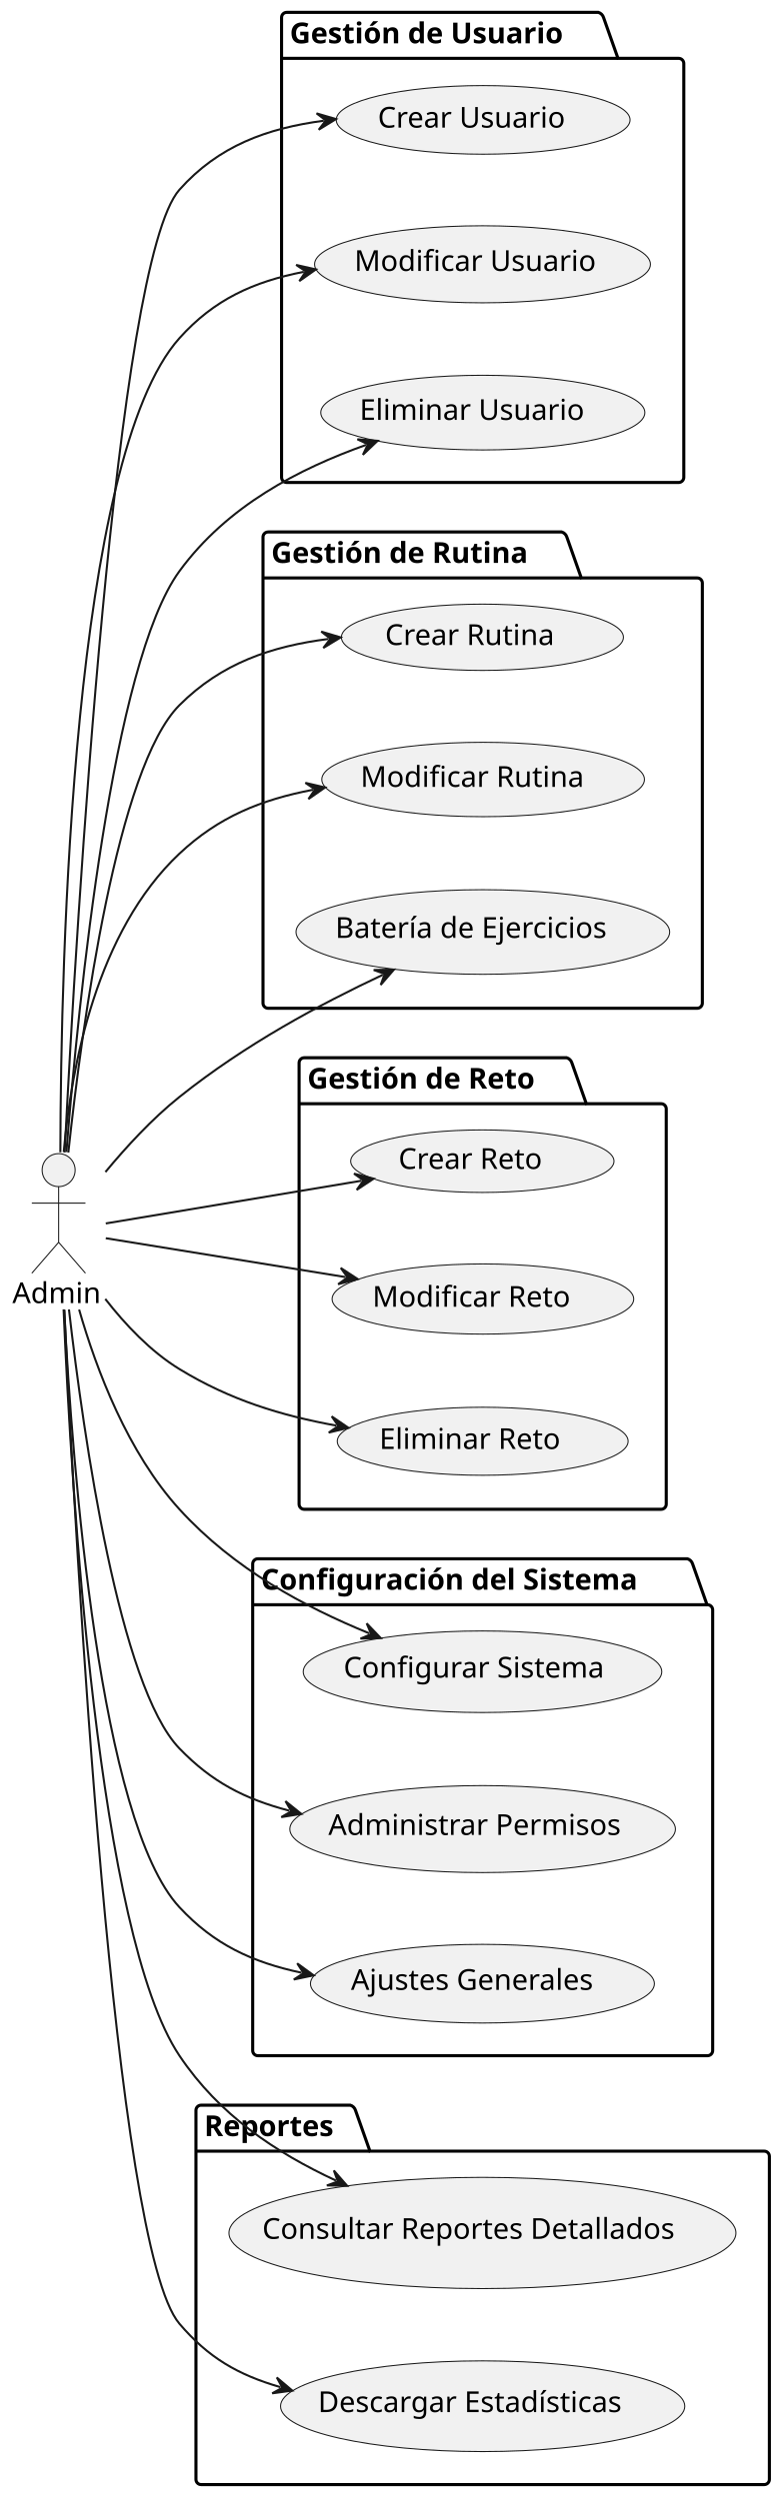
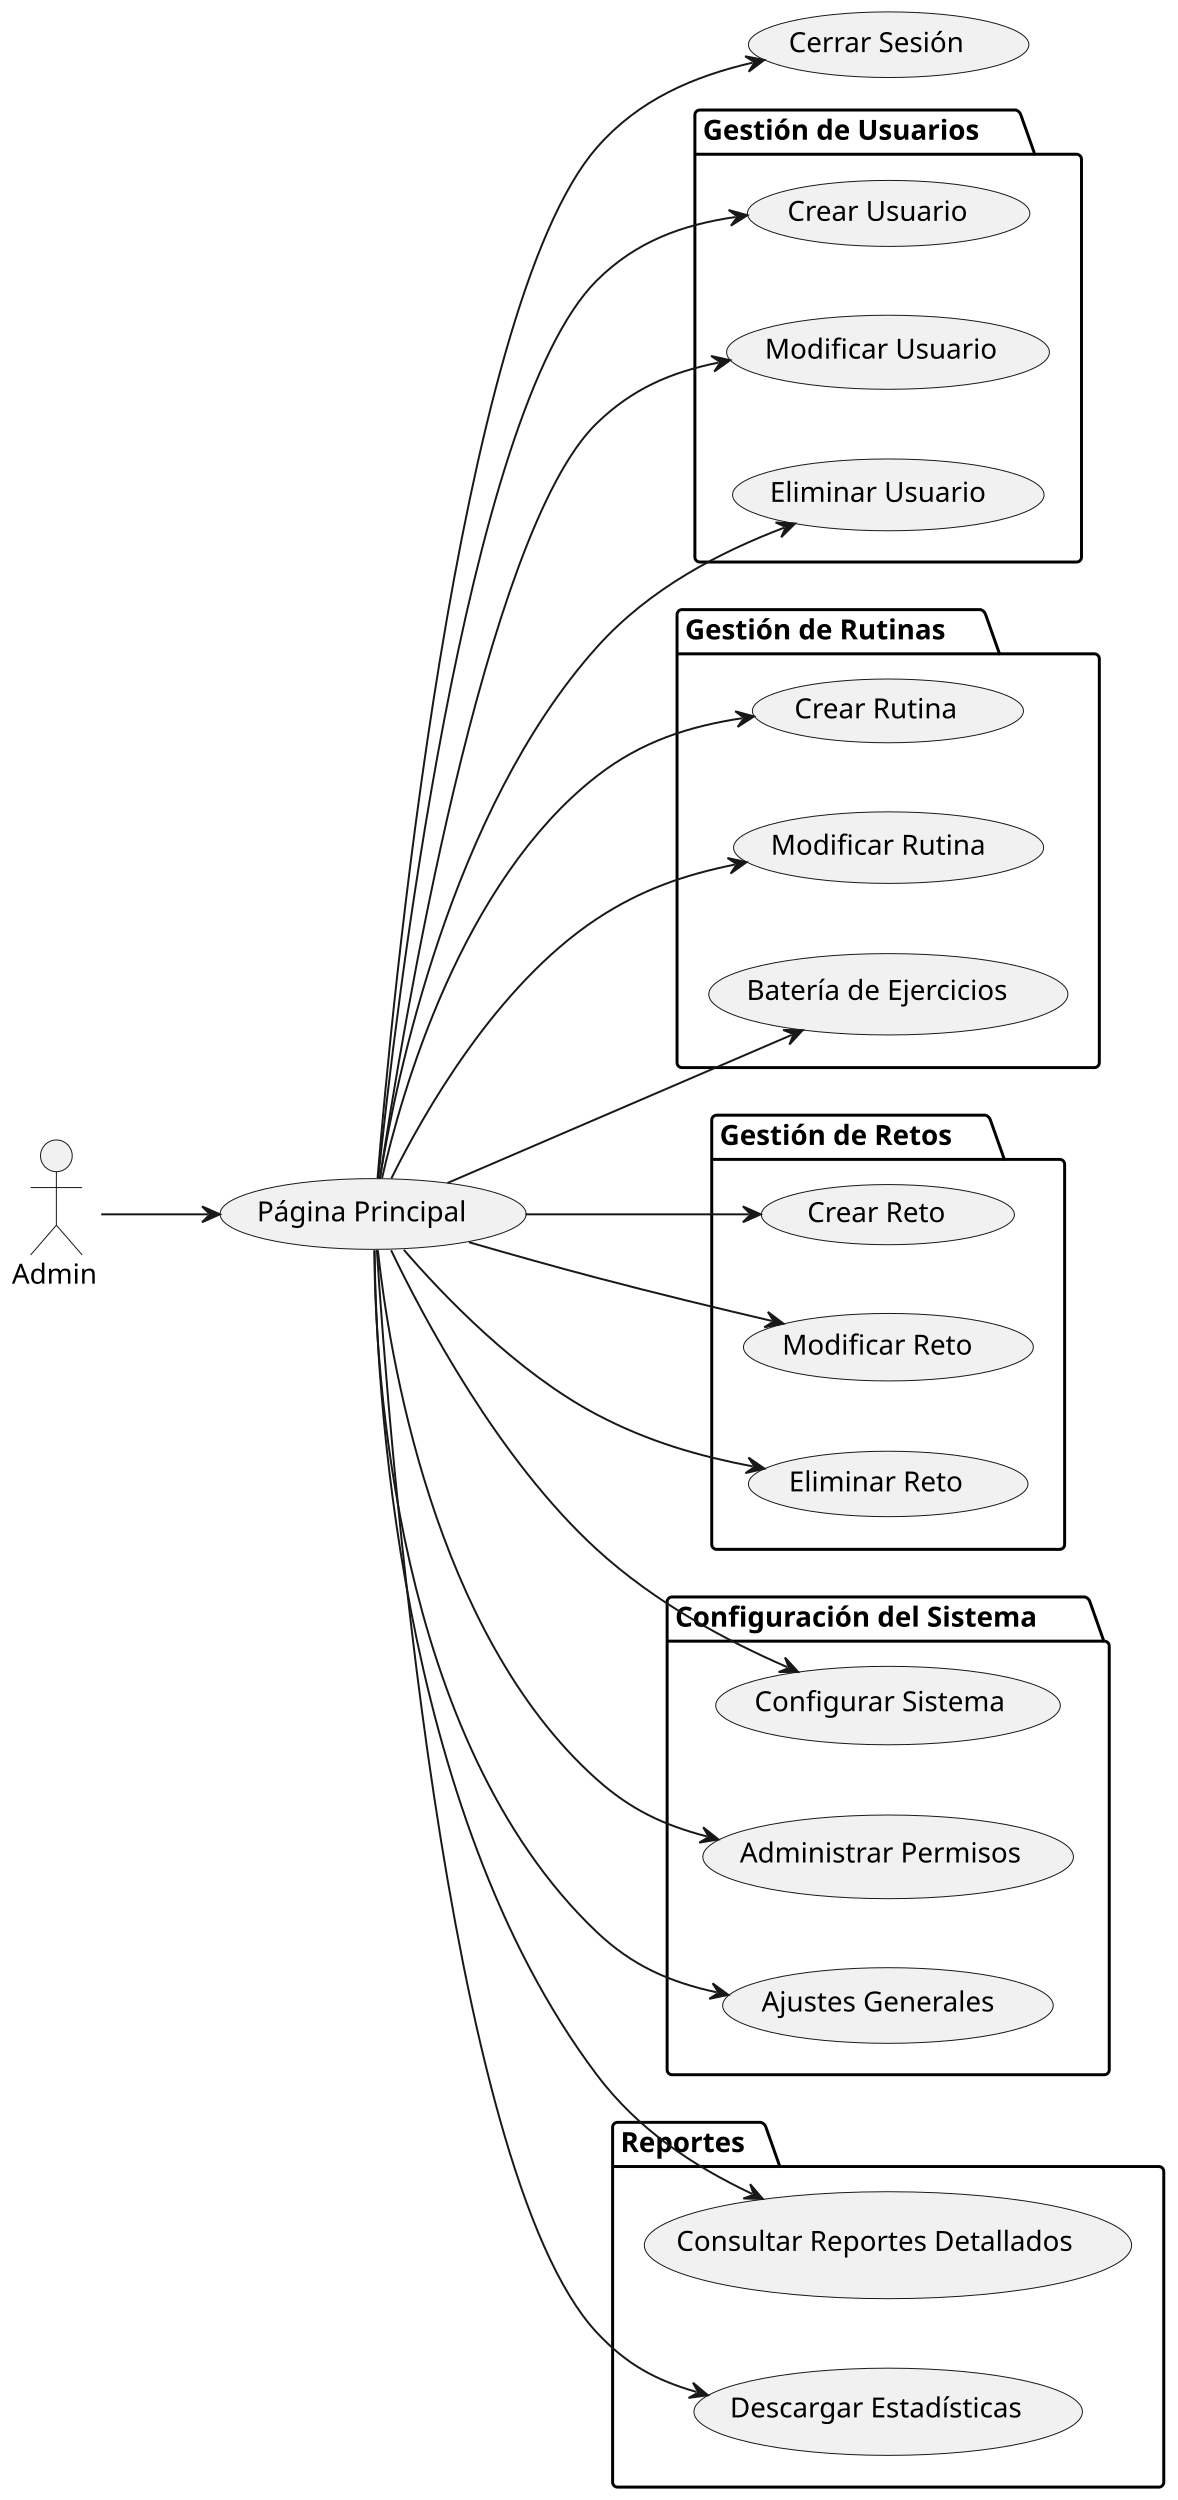
- <svg xmlns="http://www.w3.org/2000/svg" contentStyleType="text/css" height="1212px" preserveAspectRatio="none" style="width:380px;height:1212px;background:#FFFFFF;" version="1.1" viewBox="0 0 380 1212" width="380px" zoomAndPan="magnify">
+ <svg xmlns="http://www.w3.org/2000/svg" contentStyleType="text/css" height="1261px" preserveAspectRatio="none" style="width:594px;height:1261px;background:#FFFFFF;" version="1.1" viewBox="0 0 594 1261" width="594px" zoomAndPan="magnify">
  <defs />
  <g>
-     <g id="cluster_Gestión de Usuario">
-       <path d="M139,6 L290.097,6 A3.75,3.75 0 0 1 292.597,8.5 L299.597,28.297 L329,28.297 A2.5,2.5 0 0 1 331.5,30.797 L331.5,231.5 A2.5,2.5 0 0 1 329,234 L139,234 A2.5,2.5 0 0 1 136.5,231.5 L136.5,8.5 A2.5,2.5 0 0 1 139,6 " fill="none" style="stroke:#000000;stroke-width:1.5;" />
-       <line style="stroke:#000000;stroke-width:1.5;" x1="136.5" x2="299.597" y1="28.297" y2="28.297" />
-       <text fill="#000000" font-family="sans-serif" font-size="14" font-weight="bold" lengthAdjust="spacing" textLength="150.097" x="140.5" y="20.995">Gestión de Usuario</text>
+     <g id="cluster_Gestión de Usuarios">
+       <path d="M353,55.5 L512.43,55.5 A3.75,3.75 0 0 1 514.93,58 L521.93,77.797 L543,77.797 A2.5,2.5 0 0 1 545.5,80.297 L545.5,281 A2.5,2.5 0 0 1 543,283.5 L353,283.5 A2.5,2.5 0 0 1 350.5,281 L350.5,58 A2.5,2.5 0 0 1 353,55.5 " fill="none" style="stroke:#000000;stroke-width:1.5;" />
+       <line style="stroke:#000000;stroke-width:1.5;" x1="350.5" x2="521.93" y1="77.797" y2="77.797" />
+       <text fill="#000000" font-family="sans-serif" font-size="14" font-weight="bold" lengthAdjust="spacing" textLength="158.43" x="354.5" y="70.495">Gestión de Usuarios</text>
    </g>
-     <g id="cluster_Gestión de Rutina">
-       <path d="M130,258 L272.312,258 A3.75,3.75 0 0 1 274.812,260.5 L281.812,280.297 L338,280.297 A2.5,2.5 0 0 1 340.5,282.797 L340.5,486.5 A2.5,2.5 0 0 1 338,489 L130,489 A2.5,2.5 0 0 1 127.5,486.5 L127.5,260.5 A2.5,2.5 0 0 1 130,258 " fill="none" style="stroke:#000000;stroke-width:1.5;" />
-       <line style="stroke:#000000;stroke-width:1.5;" x1="127.5" x2="281.812" y1="280.297" y2="280.297" />
-       <text fill="#000000" font-family="sans-serif" font-size="14" font-weight="bold" lengthAdjust="spacing" textLength="141.312" x="131.5" y="272.995">Gestión de Rutina</text>
+     <g id="cluster_Gestión de Rutinas">
+       <path d="M344,307.5 L494.646,307.5 A3.75,3.75 0 0 1 497.146,310 L504.146,329.797 L552,329.797 A2.5,2.5 0 0 1 554.5,332.297 L554.5,536 A2.5,2.5 0 0 1 552,538.5 L344,538.5 A2.5,2.5 0 0 1 341.5,536 L341.5,310 A2.5,2.5 0 0 1 344,307.5 " fill="none" style="stroke:#000000;stroke-width:1.5;" />
+       <line style="stroke:#000000;stroke-width:1.5;" x1="341.5" x2="504.146" y1="329.797" y2="329.797" />
+       <text fill="#000000" font-family="sans-serif" font-size="14" font-weight="bold" lengthAdjust="spacing" textLength="149.645" x="345.5" y="322.495">Gestión de Rutinas</text>
    </g>
-     <g id="cluster_Gestión de Reto">
-       <path d="M147.5,513 L274.746,513 A3.75,3.75 0 0 1 277.246,515.5 L284.246,535.297 L320.5,535.297 A2.5,2.5 0 0 1 323,537.797 L323,729.5 A2.5,2.5 0 0 1 320.5,732 L147.5,732 A2.5,2.5 0 0 1 145,729.5 L145,515.5 A2.5,2.5 0 0 1 147.5,513 " fill="none" style="stroke:#000000;stroke-width:1.5;" />
-       <line style="stroke:#000000;stroke-width:1.5;" x1="145" x2="284.246" y1="535.297" y2="535.297" />
-       <text fill="#000000" font-family="sans-serif" font-size="14" font-weight="bold" lengthAdjust="spacing" textLength="126.246" x="149" y="527.995">Gestión de Reto</text>
+     <g id="cluster_Gestión de Retos">
+       <path d="M361.5,562.5 L497.079,562.5 A3.75,3.75 0 0 1 499.579,565 L506.579,584.797 L534.5,584.797 A2.5,2.5 0 0 1 537,587.297 L537,779 A2.5,2.5 0 0 1 534.5,781.5 L361.5,781.5 A2.5,2.5 0 0 1 359,779 L359,565 A2.5,2.5 0 0 1 361.5,562.5 " fill="none" style="stroke:#000000;stroke-width:1.5;" />
+       <line style="stroke:#000000;stroke-width:1.5;" x1="359" x2="506.579" y1="584.797" y2="584.797" />
+       <text fill="#000000" font-family="sans-serif" font-size="14" font-weight="bold" lengthAdjust="spacing" textLength="134.579" x="363" y="577.495">Gestión de Retos</text>
    </g>
    <g id="cluster_Configuración del Sistema">
-       <path d="M125,756 L333.272,756 A3.75,3.75 0 0 1 335.772,758.5 L342.772,778.297 L343,778.297 A2.5,2.5 0 0 1 345.5,780.797 L345.5,994.5 A2.5,2.5 0 0 1 343,997 L125,997 A2.5,2.5 0 0 1 122.5,994.5 L122.5,758.5 A2.5,2.5 0 0 1 125,756 " fill="none" style="stroke:#000000;stroke-width:1.5;" />
-       <line style="stroke:#000000;stroke-width:1.5;" x1="122.5" x2="342.772" y1="778.297" y2="778.297" />
-       <text fill="#000000" font-family="sans-serif" font-size="14" font-weight="bold" lengthAdjust="spacing" textLength="207.273" x="126.5" y="770.995">Configuración del Sistema</text>
+       <path d="M339,805.5 L547.273,805.5 A3.75,3.75 0 0 1 549.773,808 L556.773,827.797 L557,827.797 A2.5,2.5 0 0 1 559.5,830.297 L559.5,1044 A2.5,2.5 0 0 1 557,1046.5 L339,1046.5 A2.5,2.5 0 0 1 336.5,1044 L336.5,808 A2.5,2.5 0 0 1 339,805.5 " fill="none" style="stroke:#000000;stroke-width:1.5;" />
+       <line style="stroke:#000000;stroke-width:1.5;" x1="336.5" x2="556.773" y1="827.797" y2="827.797" />
+       <text fill="#000000" font-family="sans-serif" font-size="14" font-weight="bold" lengthAdjust="spacing" textLength="207.273" x="340.5" y="820.495">Configuración del Sistema</text>
    </g>
    <g id="cluster_Reportes">
-       <path d="M97.5,1021 L169.84,1021 A3.75,3.75 0 0 1 172.34,1023.5 L179.34,1043.297 L370.5,1043.297 A2.5,2.5 0 0 1 373,1045.797 L373,1202.5 A2.5,2.5 0 0 1 370.5,1205 L97.5,1205 A2.5,2.5 0 0 1 95,1202.5 L95,1023.5 A2.5,2.5 0 0 1 97.5,1021 " fill="none" style="stroke:#000000;stroke-width:1.5;" />
-       <line style="stroke:#000000;stroke-width:1.5;" x1="95" x2="179.34" y1="1043.297" y2="1043.297" />
-       <text fill="#000000" font-family="sans-serif" font-size="14" font-weight="bold" lengthAdjust="spacing" textLength="71.34" x="99" y="1035.995">Reportes</text>
+       <path d="M311.5,1070.5 L383.84,1070.5 A3.75,3.75 0 0 1 386.34,1073 L393.34,1092.797 L584.5,1092.797 A2.5,2.5 0 0 1 587,1095.297 L587,1252 A2.5,2.5 0 0 1 584.5,1254.5 L311.5,1254.5 A2.5,2.5 0 0 1 309,1252 L309,1073 A2.5,2.5 0 0 1 311.5,1070.5 " fill="none" style="stroke:#000000;stroke-width:1.5;" />
+       <line style="stroke:#000000;stroke-width:1.5;" x1="309" x2="393.34" y1="1092.797" y2="1092.797" />
+       <text fill="#000000" font-family="sans-serif" font-size="14" font-weight="bold" lengthAdjust="spacing" textLength="71.34" x="313" y="1085.495">Reportes</text>
    </g>
    <g id="elem_CrearUsuario">
-       <ellipse cx="234.228" cy="58.146" fill="#F1F1F1" rx="71.228" ry="16.646" style="stroke:#181818;stroke-width:0.5;" />
-       <text fill="#000000" font-family="sans-serif" font-size="14" lengthAdjust="spacing" textLength="96.134" x="183.161" y="61.893">Crear Usuario</text>
+       <ellipse cx="448.228" cy="107.646" fill="#F1F1F1" rx="71.228" ry="16.646" style="stroke:#181818;stroke-width:0.5;" />
+       <text fill="#000000" font-family="sans-serif" font-size="14" lengthAdjust="spacing" textLength="96.134" x="397.161" y="111.393">Crear Usuario</text>
    </g>
    <g id="elem_ModificarUsuario">
-       <ellipse cx="233.914" cy="128.183" fill="#F1F1F1" rx="81.414" ry="18.683" style="stroke:#181818;stroke-width:0.5;" />
-       <text fill="#000000" font-family="sans-serif" font-size="14" lengthAdjust="spacing" textLength="121.926" x="171.806" y="131.406">Modificar Usuario</text>
+       <ellipse cx="447.914" cy="177.683" fill="#F1F1F1" rx="81.414" ry="18.683" style="stroke:#181818;stroke-width:0.5;" />
+       <text fill="#000000" font-family="sans-serif" font-size="14" lengthAdjust="spacing" textLength="121.926" x="385.806" y="180.906">Modificar Usuario</text>
    </g>
    <g id="elem_EliminarUsuario">
-       <ellipse cx="234.065" cy="200.113" fill="#F1F1F1" rx="78.565" ry="18.113" style="stroke:#181818;stroke-width:0.5;" />
-       <text fill="#000000" font-family="sans-serif" font-size="14" lengthAdjust="spacing" textLength="115.015" x="174.334" y="203.653">Eliminar Usuario</text>
+       <ellipse cx="448.065" cy="249.613" fill="#F1F1F1" rx="78.565" ry="18.113" style="stroke:#181818;stroke-width:0.5;" />
+       <text fill="#000000" font-family="sans-serif" font-size="14" lengthAdjust="spacing" textLength="115.015" x="388.334" y="253.153">Eliminar Usuario</text>
    </g>
    <g id="elem_CrearRutina">
-       <ellipse cx="233.87" cy="309.074" fill="#F1F1F1" rx="68.37" ry="16.074" style="stroke:#181818;stroke-width:0.5;" />
-       <text fill="#000000" font-family="sans-serif" font-size="14" lengthAdjust="spacing" textLength="88.361" x="186.69" y="312.822">Crear Rutina</text>
+       <ellipse cx="447.87" cy="358.574" fill="#F1F1F1" rx="68.37" ry="16.074" style="stroke:#181818;stroke-width:0.5;" />
+       <text fill="#000000" font-family="sans-serif" font-size="14" lengthAdjust="spacing" textLength="88.361" x="400.69" y="362.322">Crear Rutina</text>
    </g>
    <g id="elem_ModificarRutina">
-       <ellipse cx="234.217" cy="378.043" fill="#F1F1F1" rx="78.217" ry="18.043" style="stroke:#181818;stroke-width:0.5;" />
-       <text fill="#000000" font-family="sans-serif" font-size="14" lengthAdjust="spacing" textLength="114.153" x="174.776" y="381.622">Modificar Rutina</text>
+       <ellipse cx="448.217" cy="427.543" fill="#F1F1F1" rx="78.217" ry="18.043" style="stroke:#181818;stroke-width:0.5;" />
+       <text fill="#000000" font-family="sans-serif" font-size="14" lengthAdjust="spacing" textLength="114.153" x="388.776" y="431.122">Modificar Rutina</text>
    </g>
    <g id="elem_BateriaEjercicios">
-       <ellipse cx="234.078" cy="452.016" fill="#F1F1F1" rx="90.578" ry="20.516" style="stroke:#181818;stroke-width:0.5;" />
-       <text fill="#000000" font-family="sans-serif" font-size="14" lengthAdjust="spacing" textLength="143.049" x="162.554" y="454.862">Batería de Ejercicios</text>
+       <ellipse cx="448.078" cy="501.516" fill="#F1F1F1" rx="90.578" ry="20.516" style="stroke:#181818;stroke-width:0.5;" />
+       <text fill="#000000" font-family="sans-serif" font-size="14" lengthAdjust="spacing" textLength="143.049" x="376.554" y="504.362">Batería de Ejercicios</text>
    </g>
    <g id="elem_CrearReto">
-       <ellipse cx="233.833" cy="563.167" fill="#F1F1F1" rx="63.833" ry="15.167" style="stroke:#181818;stroke-width:0.5;" />
-       <text fill="#000000" font-family="sans-serif" font-size="14" lengthAdjust="spacing" textLength="75.325" x="193.171" y="566.914">Crear Reto</text>
+       <ellipse cx="447.833" cy="612.667" fill="#F1F1F1" rx="63.833" ry="15.167" style="stroke:#181818;stroke-width:0.5;" />
+       <text fill="#000000" font-family="sans-serif" font-size="14" lengthAdjust="spacing" textLength="75.325" x="407.171" y="616.414">Crear Reto</text>
    </g>
    <g id="elem_ModificarReto">
-       <ellipse cx="234.113" cy="630.023" fill="#F1F1F1" rx="73.113" ry="17.023" style="stroke:#181818;stroke-width:0.5;" />
-       <text fill="#000000" font-family="sans-serif" font-size="14" lengthAdjust="spacing" textLength="101.117" x="180.554" y="633.77">Modificar Reto</text>
+       <ellipse cx="448.113" cy="679.523" fill="#F1F1F1" rx="73.113" ry="17.023" style="stroke:#181818;stroke-width:0.5;" />
+       <text fill="#000000" font-family="sans-serif" font-size="14" lengthAdjust="spacing" textLength="101.117" x="394.554" y="683.27">Modificar Reto</text>
    </g>
    <g id="elem_EliminarReto">
-       <ellipse cx="234.01" cy="699.002" fill="#F1F1F1" rx="70.51" ry="16.502" style="stroke:#181818;stroke-width:0.5;" />
-       <text fill="#000000" font-family="sans-serif" font-size="14" lengthAdjust="spacing" textLength="94.206" x="183.907" y="702.75">Eliminar Reto</text>
+       <ellipse cx="448.01" cy="748.502" fill="#F1F1F1" rx="70.51" ry="16.502" style="stroke:#181818;stroke-width:0.5;" />
+       <text fill="#000000" font-family="sans-serif" font-size="14" lengthAdjust="spacing" textLength="94.206" x="397.907" y="752.25">Eliminar Reto</text>
    </g>
    <g id="elem_ConfigurarSistema">
-       <ellipse cx="233.916" cy="810.783" fill="#F1F1F1" rx="86.915" ry="19.783" style="stroke:#181818;stroke-width:0.5;" />
-       <text fill="#000000" font-family="sans-serif" font-size="14" lengthAdjust="spacing" textLength="134.723" x="166.554" y="813.63">Configurar Sistema</text>
+       <ellipse cx="447.916" cy="860.283" fill="#F1F1F1" rx="86.915" ry="19.783" style="stroke:#181818;stroke-width:0.5;" />
+       <text fill="#000000" font-family="sans-serif" font-size="14" lengthAdjust="spacing" textLength="134.723" x="380.554" y="863.13">Configurar Sistema</text>
    </g>
    <g id="elem_AdministrarPermisos">
-       <ellipse cx="233.977" cy="887.096" fill="#F1F1F1" rx="93.477" ry="21.096" style="stroke:#181818;stroke-width:0.5;" />
-       <text fill="#000000" font-family="sans-serif" font-size="14" lengthAdjust="spacing" textLength="149.57" x="159.192" y="889.942">Administrar Permisos</text>
+       <ellipse cx="447.977" cy="936.596" fill="#F1F1F1" rx="93.477" ry="21.096" style="stroke:#181818;stroke-width:0.5;" />
+       <text fill="#000000" font-family="sans-serif" font-size="14" lengthAdjust="spacing" textLength="149.57" x="373.192" y="939.442">Administrar Permisos</text>
    </g>
    <g id="elem_AjustesGenerales">
-       <ellipse cx="233.877" cy="962.076" fill="#F1F1F1" rx="83.377" ry="19.076" style="stroke:#181818;stroke-width:0.5;" />
-       <text fill="#000000" font-family="sans-serif" font-size="14" lengthAdjust="spacing" textLength="126.561" x="170.131" y="965.081">Ajustes Generales</text>
+       <ellipse cx="447.877" cy="1011.576" fill="#F1F1F1" rx="83.377" ry="19.076" style="stroke:#181818;stroke-width:0.5;" />
+       <text fill="#000000" font-family="sans-serif" font-size="14" lengthAdjust="spacing" textLength="126.561" x="384.131" y="1014.581">Ajustes Generales</text>
    </g>
    <g id="elem_ConsultarReportes">
-       <ellipse cx="233.888" cy="1082.978" fill="#F1F1F1" rx="122.888" ry="26.978" style="stroke:#181818;stroke-width:0.5;" />
-       <text fill="#000000" font-family="sans-serif" font-size="14" lengthAdjust="spacing" textLength="213.507" x="127.135" y="1085.824">Consultar Reportes Detallados</text>
+       <ellipse cx="447.889" cy="1132.478" fill="#F1F1F1" rx="122.888" ry="26.978" style="stroke:#181818;stroke-width:0.5;" />
+       <text fill="#000000" font-family="sans-serif" font-size="14" lengthAdjust="spacing" textLength="213.507" x="341.135" y="1135.324">Consultar Reportes Detallados</text>
    </g>
    <g id="elem_DescargarEstadisticas">
-       <ellipse cx="233.991" cy="1166.998" fill="#F1F1F1" rx="97.991" ry="21.998" style="stroke:#181818;stroke-width:0.5;" />
-       <text fill="#000000" font-family="sans-serif" font-size="14" lengthAdjust="spacing" textLength="159.619" x="154.181" y="1169.845">Descargar Estadísticas</text>
+       <ellipse cx="447.991" cy="1216.498" fill="#F1F1F1" rx="97.991" ry="21.998" style="stroke:#181818;stroke-width:0.5;" />
+       <text fill="#000000" font-family="sans-serif" font-size="14" lengthAdjust="spacing" textLength="159.619" x="368.181" y="1219.345">Descargar Estadísticas</text>
    </g>
    <g id="elem_Admin">
-       <ellipse cx="28.432" cy="567.5" fill="#F1F1F1" rx="8" ry="8" style="stroke:#181818;stroke-width:0.5;" />
-       <path d="M28.432,575.5 L28.432,602.5 M15.432,583.5 L41.432,583.5 M28.432,602.5 L15.432,617.5 M28.432,602.5 L41.432,617.5 " fill="none" style="stroke:#181818;stroke-width:0.5;" />
-       <text fill="#000000" font-family="sans-serif" font-size="14" lengthAdjust="spacing" textLength="44.864" x="6" y="631.995">Admin</text>
+       <ellipse cx="28.432" cy="583" fill="#F1F1F1" rx="8" ry="8" style="stroke:#181818;stroke-width:0.5;" />
+       <path d="M28.432,591 L28.432,618 M15.432,599 L41.432,599 M28.432,618 L15.432,633 M28.432,618 L41.432,633 " fill="none" style="stroke:#181818;stroke-width:0.5;" />
+       <text fill="#000000" font-family="sans-serif" font-size="14" lengthAdjust="spacing" textLength="44.864" x="6" y="647.495">Admin</text>
    </g>
-     <g id="link_Admin_CrearUsuario">
-       <path d="M31.34,558.9 C37.05,447.28 56.04,126.76 87,92 C105.96,70.72 129.463,62.214 156.963,58.544 " fill="none" id="Admin-to-CrearUsuario" style="stroke:#181818;stroke-width:1;" />
-       <polygon fill="#181818" points="162.91,57.75,153.46,54.976,157.954,58.411,154.518,62.905,162.91,57.75" style="stroke:#181818;stroke-width:1;" />
+     <g id="elem_PaginaPrincipal">
+       <ellipse cx="188.196" cy="612.339" fill="#F1F1F1" rx="77.196" ry="17.839" style="stroke:#181818;stroke-width:0.5;" />
+       <text fill="#000000" font-family="sans-serif" font-size="14" lengthAdjust="spacing" textLength="111.603" x="129.607" y="616.031">Página Principal</text>
    </g>
-     <g id="link_Admin_ModificarUsuario">
-       <path d="M29.26,558.84 C29.48,464.14 35.2,221.82 87,164 C103.81,145.24 122.804,136.664 147.284,131.824 " fill="none" id="Admin-to-ModificarUsuario" style="stroke:#181818;stroke-width:1;" />
-       <polygon fill="#181818" points="153.17,130.66,143.565,128.482,148.265,131.63,145.117,136.33,153.17,130.66" style="stroke:#181818;stroke-width:1;" />
+     <g id="elem_CerrarSesion">
+       <ellipse cx="448.233" cy="22.547" fill="#F1F1F1" rx="70.733" ry="16.547" style="stroke:#181818;stroke-width:0.5;" />
+       <text fill="#000000" font-family="sans-serif" font-size="14" lengthAdjust="spacing" textLength="94.808" x="397.829" y="26.294">Cerrar Sesión</text>
    </g>
-     <g id="link_Admin_EliminarUsuario">
-       <path d="M32.2,558.72 C38.15,483.84 54.5,321.42 87,277 C110.27,245.2 145.009,227.367 177.419,215.797 " fill="none" id="Admin-to-EliminarUsuario" style="stroke:#181818;stroke-width:1;" />
-       <polygon fill="#181818" points="183.07,213.78,173.249,213.039,178.361,215.461,175.939,220.573,183.07,213.78" style="stroke:#181818;stroke-width:1;" />
+     <g id="link_Admin_PaginaPrincipal">
+       <path d="M51.07,612.5 C66.74,612.5 82.96,612.5 104.91,612.5 " fill="none" id="Admin-to-PaginaPrincipal" style="stroke:#181818;stroke-width:1;" />
+       <polygon fill="#181818" points="110.91,612.5,101.91,608.5,105.91,612.5,101.91,616.5,110.91,612.5" style="stroke:#181818;stroke-width:1;" />
    </g>
-     <g id="link_Admin_CrearRutina">
-       <path d="M33.13,558.97 C39.97,495.55 56.84,372.17 87,342 C107.39,321.6 131.599,313.445 159.219,309.895 " fill="none" id="Admin-to-CrearRutina" style="stroke:#181818;stroke-width:1;" />
-       <polygon fill="#181818" points="165.17,309.13,155.733,306.31,160.211,309.767,156.753,314.245,165.17,309.13" style="stroke:#181818;stroke-width:1;" />
+     <g id="link_PaginaPrincipal_CrearUsuario">
+       <path d="M190.79,594.33 C198.89,515.94 234.58,207.61 301,141.5 C320.92,121.67 344.083,113.389 371.063,109.439 " fill="none" id="PaginaPrincipal-to-CrearUsuario" style="stroke:#181818;stroke-width:1;" />
+       <polygon fill="#181818" points="377,108.57,367.515,105.916,372.053,109.294,368.674,113.832,377,108.57" style="stroke:#181818;stroke-width:1;" />
    </g>
-     <g id="link_Admin_ModificarRutina">
-       <path d="M30.91,558.71 C34.56,517.16 46.83,451.73 87,414 C106.03,396.13 126.577,387.849 151.737,383.029 " fill="none" id="Admin-to-ModificarRutina" style="stroke:#181818;stroke-width:1;" />
-       <polygon fill="#181818" points="157.63,381.9,148.038,379.665,152.719,382.841,149.543,387.522,157.63,381.9" style="stroke:#181818;stroke-width:1;" />
+     <g id="link_PaginaPrincipal_ModificarUsuario">
+       <path d="M191.65,594.31 C202.3,523.66 244.15,268.56 301,213.5 C319,196.06 338.152,187.842 362.412,182.882 " fill="none" id="PaginaPrincipal-to-ModificarUsuario" style="stroke:#181818;stroke-width:1;" />
+       <polygon fill="#181818" points="368.29,181.68,358.671,179.564,363.391,182.681,360.274,187.402,368.29,181.68" style="stroke:#181818;stroke-width:1;" />
    </g>
-     <g id="link_Admin_BateriaEjercicios">
-       <path d="M51.1,568.43 C61.16,556.29 73.81,542.53 87,532 C119.07,506.39 155.049,487.121 185.579,472.781 " fill="none" id="Admin-to-BateriaEjercicios" style="stroke:#181818;stroke-width:1;" />
-       <polygon fill="#181818" points="191.01,470.23,181.163,470.436,186.484,472.356,184.564,477.677,191.01,470.23" style="stroke:#181818;stroke-width:1;" />
+     <g id="link_PaginaPrincipal_EliminarUsuario">
+       <path d="M191.6,594.48 C199.48,545.66 227.26,409 301,326.5 C327.83,296.48 363.585,278.362 395.435,266.192 " fill="none" id="PaginaPrincipal-to-EliminarUsuario" style="stroke:#181818;stroke-width:1;" />
+       <polygon fill="#181818" points="401.04,264.05,391.205,263.526,396.369,265.835,394.061,270.999,401.04,264.05" style="stroke:#181818;stroke-width:1;" />
    </g>
-     <g id="link_Admin_CrearReto">
-       <path d="M51.28,593.36 C82.04,588.22 133.222,579.669 175.232,572.649 " fill="none" id="Admin-to-CrearReto" style="stroke:#181818;stroke-width:1;" />
-       <polygon fill="#181818" points="181.15,571.66,171.614,569.198,176.218,572.484,172.932,577.089,181.15,571.66" style="stroke:#181818;stroke-width:1;" />
+     <g id="link_PaginaPrincipal_CrearRutina">
+       <path d="M192.7,594.28 C202.35,551.63 232.47,444.91 301,391.5 C323.44,374.01 347.467,366.337 374.397,362.267 " fill="none" id="PaginaPrincipal-to-CrearRutina" style="stroke:#181818;stroke-width:1;" />
+       <polygon fill="#181818" points="380.33,361.37,370.833,358.76,375.386,362.117,372.029,366.67,380.33,361.37" style="stroke:#181818;stroke-width:1;" />
    </g>
-     <g id="link_Admin_ModificarReto">
-       <path d="M51.28,600.53 C80.19,605.22 126.457,612.719 167.517,619.379 " fill="none" id="Admin-to-ModificarReto" style="stroke:#181818;stroke-width:1;" />
-       <polygon fill="#181818" points="173.44,620.34,165.196,614.951,168.505,619.539,163.916,622.847,173.44,620.34" style="stroke:#181818;stroke-width:1;" />
+     <g id="link_PaginaPrincipal_ModificarRutina">
+       <path d="M197.39,594.41 C213.05,562.71 249.84,497.31 301,463.5 C323.32,448.75 345.3,441.234 370.67,436.084 " fill="none" id="PaginaPrincipal-to-ModificarRutina" style="stroke:#181818;stroke-width:1;" />
+       <polygon fill="#181818" points="376.55,434.89,366.934,432.76,371.65,435.885,368.526,440.601,376.55,434.89" style="stroke:#181818;stroke-width:1;" />
    </g>
-     <g id="link_Admin_EliminarReto">
-       <path d="M51.04,629.98 C60.66,642.34 73,655.45 87,664 C111.58,679.02 136.238,686.511 163.038,691.411 " fill="none" id="Admin-to-EliminarReto" style="stroke:#181818;stroke-width:1;" />
-       <polygon fill="#181818" points="168.94,692.49,160.806,686.937,164.022,691.591,159.367,694.806,168.94,692.49" style="stroke:#181818;stroke-width:1;" />
+     <g id="link_PaginaPrincipal_BateriaEjercicios">
+       <path d="M225.69,596.71 C272.99,576.36 349.548,543.42 399.358,522 " fill="none" id="PaginaPrincipal-to-BateriaEjercicios" style="stroke:#181818;stroke-width:1;" />
+       <polygon fill="#181818" points="404.87,519.63,395.022,519.511,400.277,521.605,398.182,526.86,404.87,519.63" style="stroke:#181818;stroke-width:1;" />
    </g>
-     <g id="link_Admin_ConfigurarSistema">
-       <path d="M38.35,635.12 C46.78,664.46 61.96,704.5 87,732 C113.49,761.08 147.687,779.337 179.027,792.167 " fill="none" id="Admin-to-ConfigurarSistema" style="stroke:#181818;stroke-width:1;" />
-       <polygon fill="#181818" points="184.58,794.44,177.766,787.328,179.953,792.546,174.736,794.732,184.58,794.44" style="stroke:#181818;stroke-width:1;" />
+     <g id="link_PaginaPrincipal_CrearReto">
+       <path d="M265.01,612.5 C302.77,612.5 341.85,612.5 377.7,612.5 " fill="none" id="PaginaPrincipal-to-CrearReto" style="stroke:#181818;stroke-width:1;" />
+       <polygon fill="#181818" points="383.7,612.5,374.7,608.5,378.7,612.5,374.7,616.5,383.7,612.5" style="stroke:#181818;stroke-width:1;" />
    </g>
-     <g id="link_Admin_AdministrarPermisos">
-       <path d="M33.43,635.07 C40.63,697.53 57.94,817.88 87,848 C102.67,864.24 118.479,872.437 140.279,878.197 " fill="none" id="Admin-to-AdministrarPermisos" style="stroke:#181818;stroke-width:1;" />
-       <polygon fill="#181818" points="146.08,879.73,138.4,873.564,141.246,878.453,136.357,881.298,146.08,879.73" style="stroke:#181818;stroke-width:1;" />
+     <g id="link_PaginaPrincipal_ModificarReto">
+       <path d="M236.56,626.58 C256.43,632.33 279.78,638.93 301,644.5 C332.14,652.68 361.368,659.744 389.328,666.284 " fill="none" id="PaginaPrincipal-to-ModificarReto" style="stroke:#181818;stroke-width:1;" />
+       <polygon fill="#181818" points="395.17,667.65,387.318,661.705,390.301,666.511,385.495,669.495,395.17,667.65" style="stroke:#181818;stroke-width:1;" />
    </g>
-     <g id="link_Admin_AjustesGenerales">
-       <path d="M31.11,635.17 C35.16,712.4 48.36,883.36 87,925 C103.81,943.11 122.233,951.644 146.193,956.774 " fill="none" id="Admin-to-AjustesGenerales" style="stroke:#181818;stroke-width:1;" />
-       <polygon fill="#181818" points="152.06,958.03,144.097,952.234,147.171,956.983,142.422,960.057,152.06,958.03" style="stroke:#181818;stroke-width:1;" />
+     <g id="link_PaginaPrincipal_EliminarReto">
+       <path d="M203.7,630.42 C223.43,653.25 260.69,692.28 301,713.5 C327.06,727.22 352.665,734.532 379.725,739.662 " fill="none" id="PaginaPrincipal-to-EliminarReto" style="stroke:#181818;stroke-width:1;" />
+       <polygon fill="#181818" points="385.62,740.78,377.522,735.174,380.707,739.849,376.033,743.034,385.62,740.78" style="stroke:#181818;stroke-width:1;" />
    </g>
-     <g id="link_Admin_ConsultarReportes">
-       <path d="M30.83,635.03 C34.55,723.12 47.54,938.14 87,997 C106.33,1025.83 133.423,1043.822 162.873,1057.572 " fill="none" id="Admin-to-ConsultarReportes" style="stroke:#181818;stroke-width:1;" />
-       <polygon fill="#181818" points="168.31,1060.11,161.847,1052.678,163.78,1057.995,158.463,1059.927,168.31,1060.11" style="stroke:#181818;stroke-width:1;" />
+     <g id="link_PaginaPrincipal_ConfigurarSistema">
+       <path d="M197.27,630.62 C213.26,664.01 251.26,736.01 301,781.5 C330.78,808.73 366.152,827.398 397.082,840.908 " fill="none" id="PaginaPrincipal-to-ConfigurarSistema" style="stroke:#181818;stroke-width:1;" />
+       <polygon fill="#181818" points="402.58,843.31,395.933,836.042,397.998,841.309,392.731,843.373,402.58,843.31" style="stroke:#181818;stroke-width:1;" />
    </g>
-     <g id="link_Admin_DescargarEstadisticas">
-       <path d="M31.19,635.28 C36.63,750.7 55.18,1089.66 87,1127 C100.98,1143.4 115.218,1151.727 135.948,1157.747 " fill="none" id="Admin-to-DescargarEstadisticas" style="stroke:#181818;stroke-width:1;" />
-       <polygon fill="#181818" points="141.71,1159.42,134.183,1153.069,136.908,1158.026,131.952,1160.751,141.71,1159.42" style="stroke:#181818;stroke-width:1;" />
+     <g id="link_PaginaPrincipal_AdministrarPermisos">
+       <path d="M190.6,630.67 C196.02,681.06 218.31,823.69 301,897.5 C318.03,912.7 334.544,920.555 356.584,926.305 " fill="none" id="PaginaPrincipal-to-AdministrarPermisos" style="stroke:#181818;stroke-width:1;" />
+       <polygon fill="#181818" points="362.39,927.82,354.691,921.678,357.552,926.558,352.672,929.418,362.39,927.82" style="stroke:#181818;stroke-width:1;" />
+     </g>
+     <g id="link_PaginaPrincipal_AjustesGenerales">
+       <path d="M188.81,630.71 C189.24,689.73 198.9,877.57 301,974.5 C318.92,991.51 337.638,999.732 361.528,1004.942 " fill="none" id="PaginaPrincipal-to-AjustesGenerales" style="stroke:#181818;stroke-width:1;" />
+       <polygon fill="#181818" points="367.39,1006.22,359.449,1000.394,362.505,1005.155,357.744,1008.211,367.39,1006.22" style="stroke:#181818;stroke-width:1;" />
+     </g>
+     <g id="link_PaginaPrincipal_ConsultarReportes">
+       <path d="M188.94,630.7 C189.62,694.57 199.65,911.93 301,1046.5 C322.15,1074.58 349.952,1092.603 379.362,1106.593 " fill="none" id="PaginaPrincipal-to-ConsultarReportes" style="stroke:#181818;stroke-width:1;" />
+       <polygon fill="#181818" points="384.78,1109.17,378.371,1101.692,380.265,1107.022,374.934,1108.916,384.78,1109.17" style="stroke:#181818;stroke-width:1;" />
+     </g>
+     <g id="link_PaginaPrincipal_DescargarEstadisticas">
+       <path d="M190.09,630.52 C195.7,717.59 224.13,1093.94 301,1176.5 C315.77,1192.37 330.423,1200.505 351.303,1206.495 " fill="none" id="PaginaPrincipal-to-DescargarEstadisticas" style="stroke:#181818;stroke-width:1;" />
+       <polygon fill="#181818" points="357.07,1208.15,349.522,1201.823,352.264,1206.771,347.316,1209.513,357.07,1208.15" style="stroke:#181818;stroke-width:1;" />
+     </g>
+     <g id="link_PaginaPrincipal_CerrarSesion">
+       <path d="M190.43,594.3 C197.4,509.69 230.47,155.41 301,74.5 C322.3,50.06 350.055,38.467 379.655,31.596 " fill="none" id="PaginaPrincipal-to-CerrarSesion" style="stroke:#181818;stroke-width:1;" />
+       <polygon fill="#181818" points="385.5,30.24,375.829,28.378,380.63,31.37,377.637,36.171,385.5,30.24" style="stroke:#181818;stroke-width:1;" />
    </g>
  </g>
</svg>
